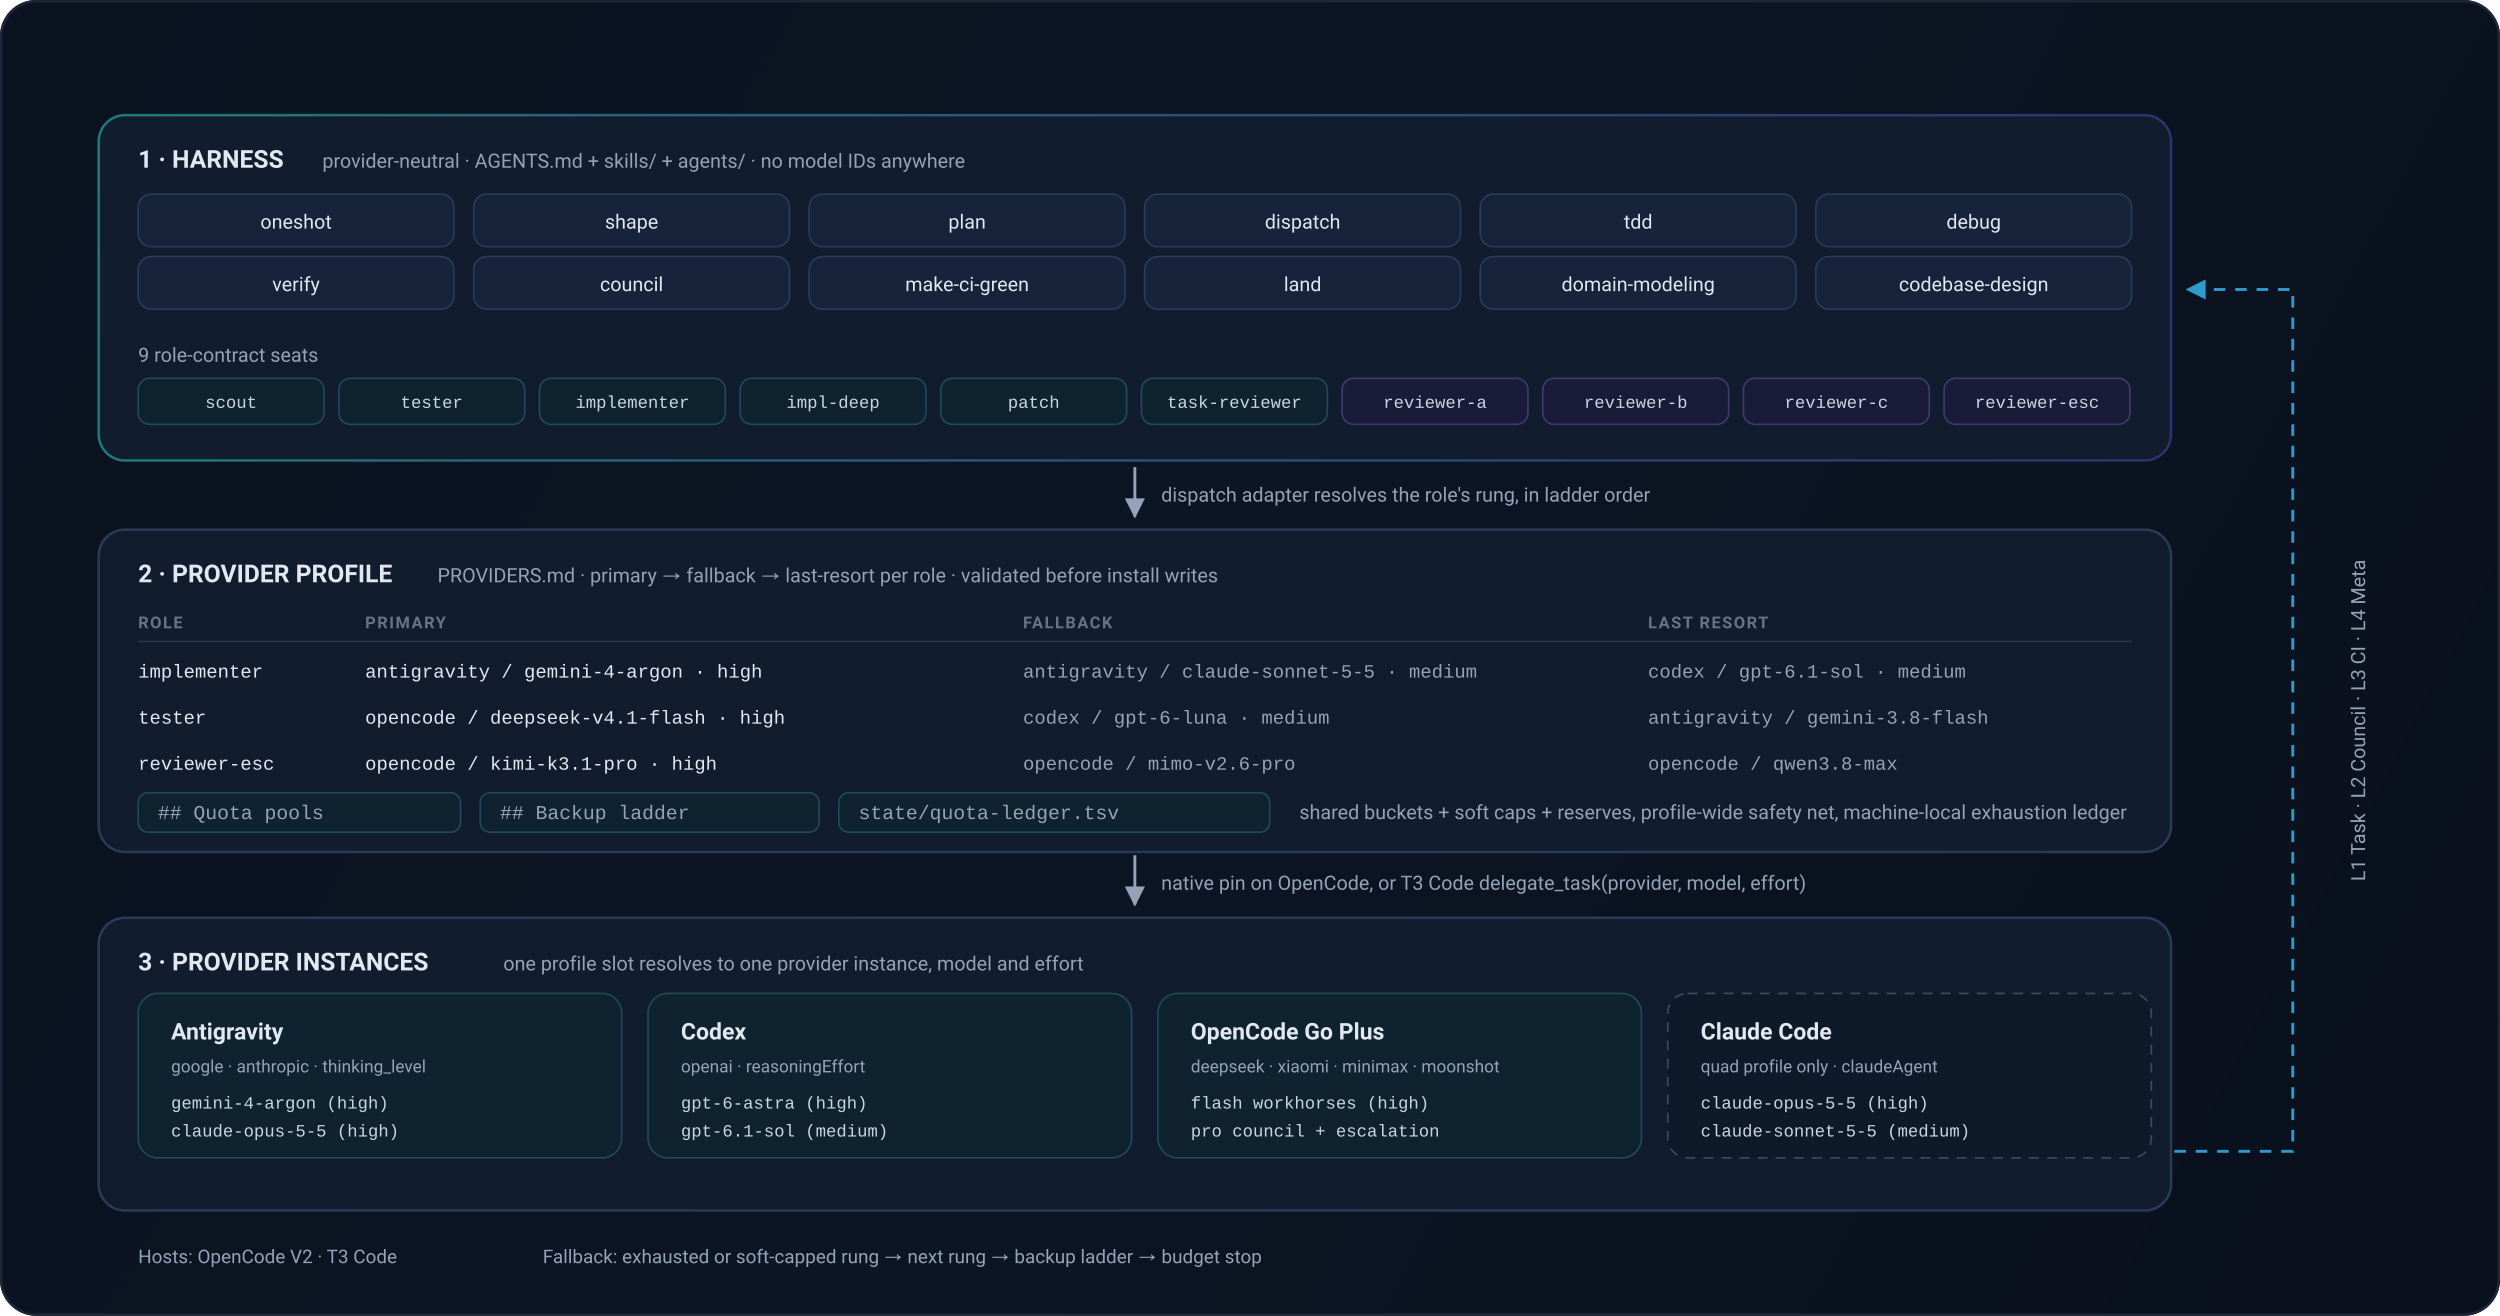
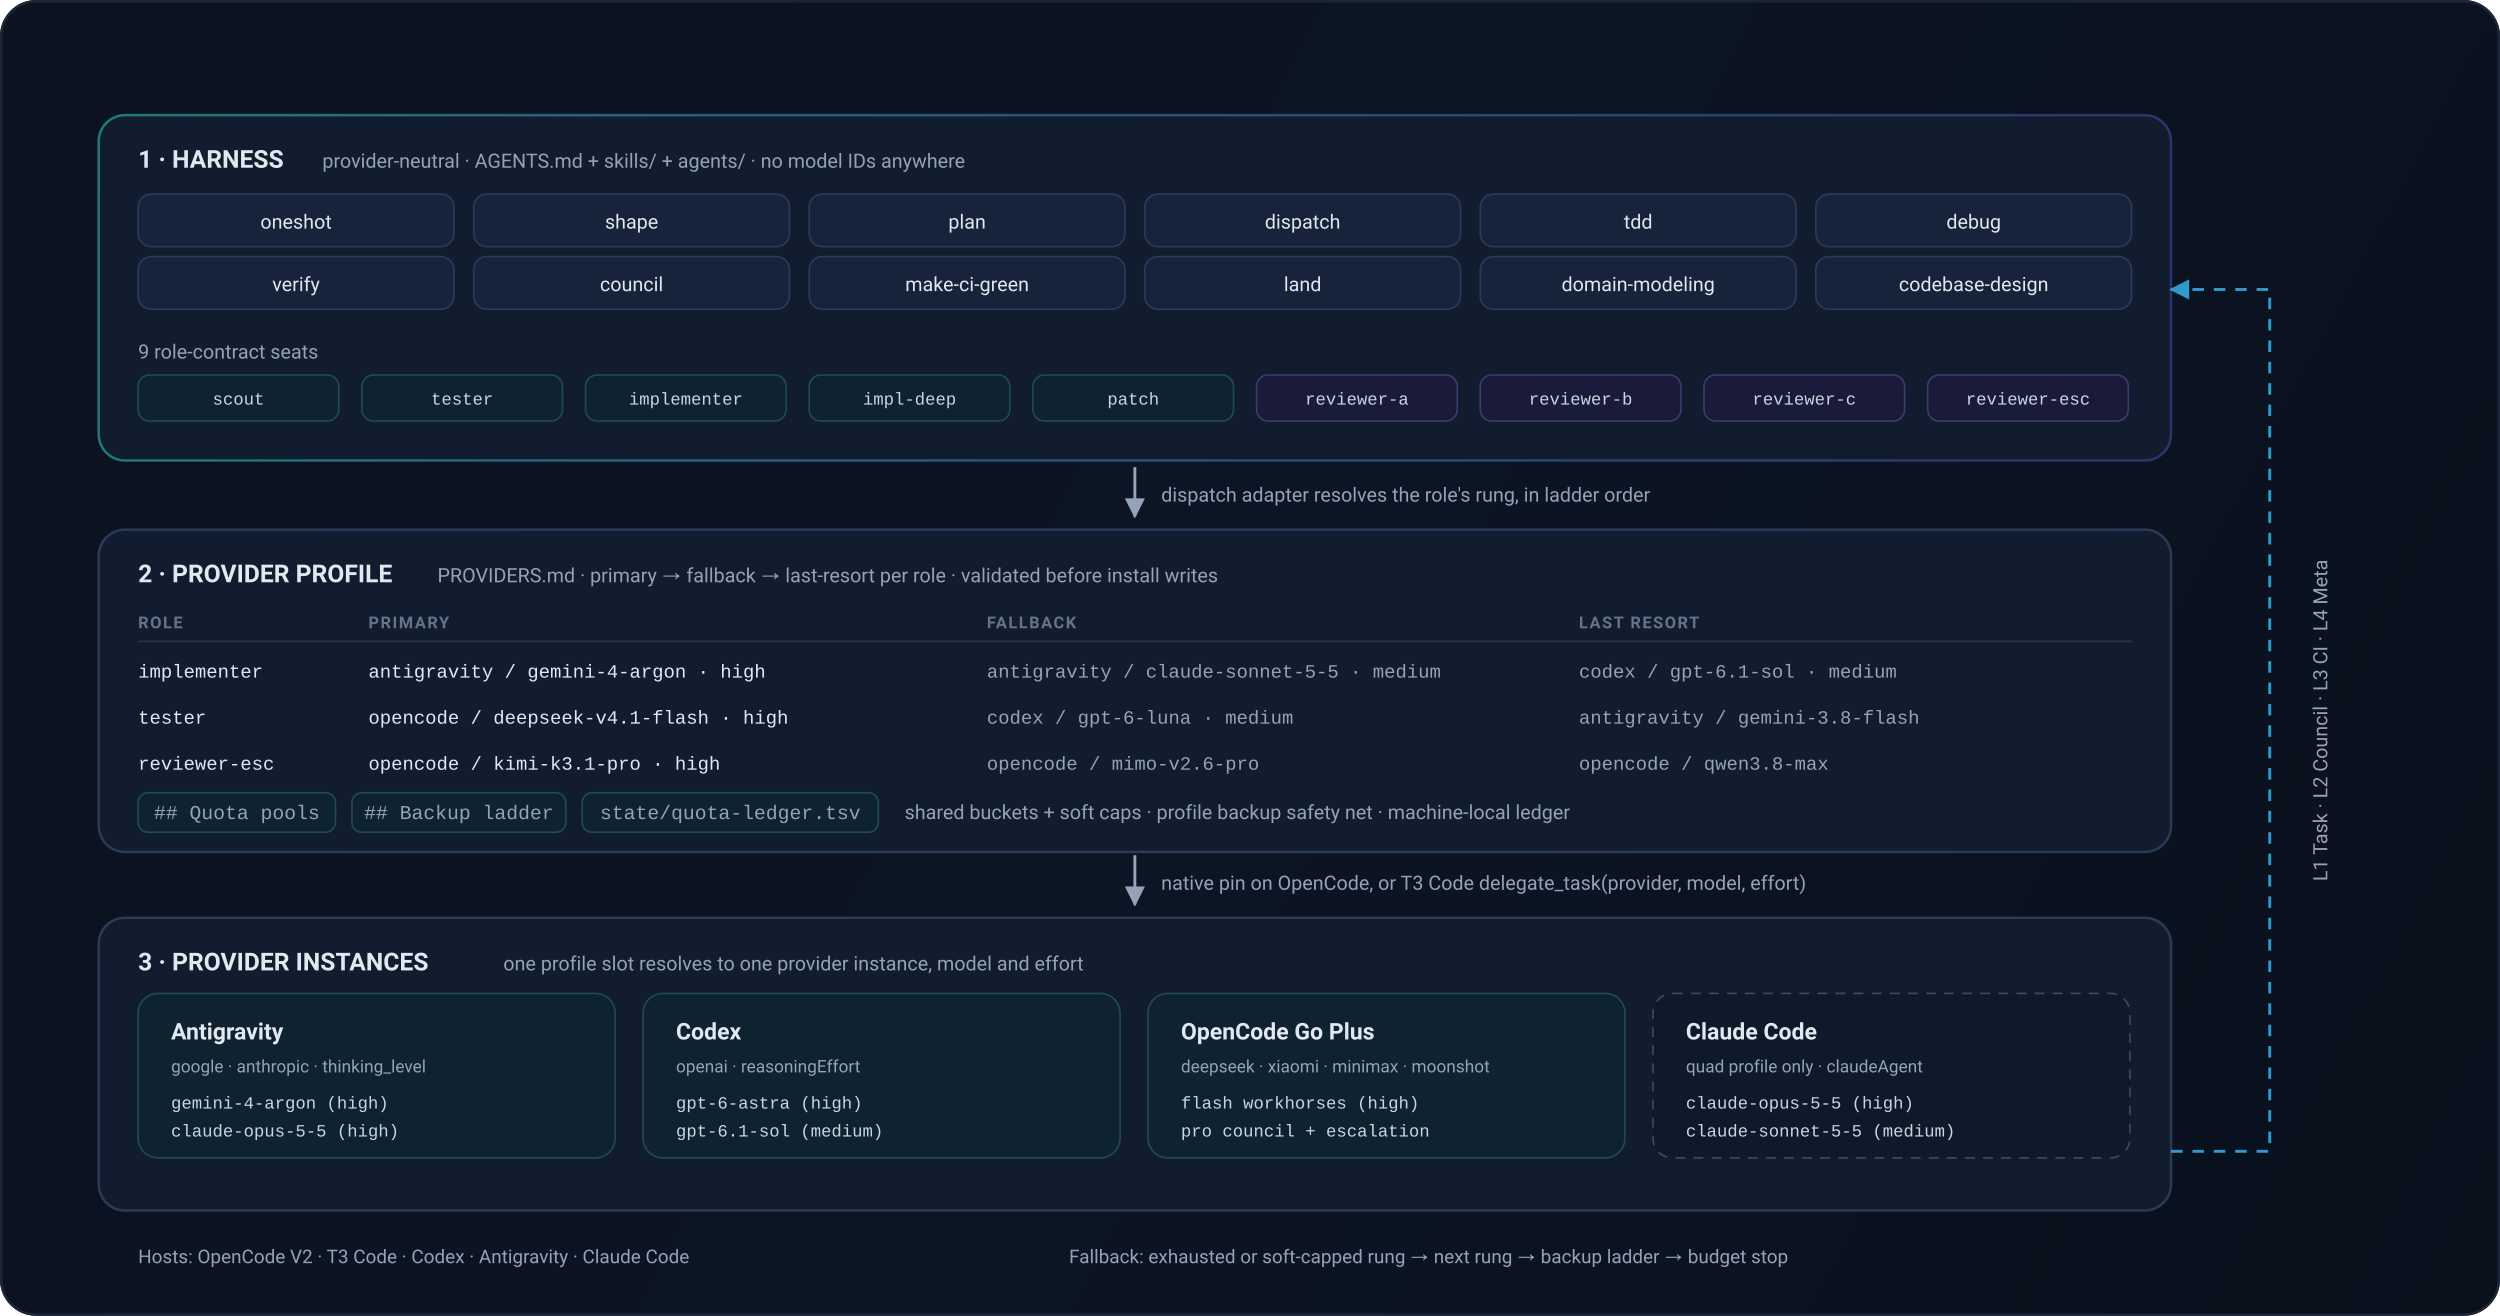
<svg xmlns="http://www.w3.org/2000/svg" width="1520" height="800" viewBox="0 0 1520 800" role="img" aria-label="Three-layer cybernetic routing architecture: harness roles, provider profile slots, provider instances, wired by a dispatch adapter with four closed feedback loops">
  <defs>
    <linearGradient id="bgwash" x1="0" y1="0" x2="1520" y2="800" gradientUnits="userSpaceOnUse">
      <stop offset="0" stop-color="#0B1220" />
      <stop offset="0.5" stop-color="#0C1524" />
      <stop offset="1" stop-color="#0A101C" />
    </linearGradient>
    <linearGradient id="edge1" x1="0" y1="70" x2="1320" y2="280" gradientUnits="userSpaceOnUse">
      <stop offset="0" stop-color="#2DD4BF" stop-opacity="0.55" />
      <stop offset="1" stop-color="#6366F1" stop-opacity="0.35" />
    </linearGradient>
    <marker id="arrow" viewBox="0 0 10 10" refX="9" refY="5" markerWidth="7" markerHeight="7" orient="auto-start-reverse">
      <path d="M 0 0 L 10 5 L 0 10 z" fill="#94A3B8" />
    </marker>
    <marker id="arrowLoop" viewBox="0 0 10 10" refX="9" refY="5" markerWidth="7" markerHeight="7" orient="auto-start-reverse">
      <path d="M 0 0 L 10 5 L 0 10 z" fill="#38BDF8" />
    </marker>
    <style>
      .sans { font-family: -apple-system, BlinkMacSystemFont, "Segoe UI", Roboto, Helvetica, Arial, sans-serif; }
      .mono { font-family: ui-monospace, SFMono-Regular, Menlo, Consolas, "Liberation Mono", monospace; }
      .title { font-size: 15px; font-weight: 700; fill: #E2E8F0; }
      .sub { font-size: 12px; fill: #94A3B8; }
      .chip { font-size: 12px; fill: #E2E8F0; }
      .seat { font-size: 10.5px; fill: #CBD5E1; }
      .col { font-size: 10px; font-weight: 700; letter-spacing: 0.09em; fill: #64748B; }
      .cell { font-size: 11.5px; fill: #E2E8F0; }
      .cellMuted { font-size: 11.5px; fill: #94A3B8; }
      .pname { font-size: 14px; font-weight: 700; fill: #E2E8F0; }
      .pmeta { font-size: 10.5px; fill: #94A3B8; }
      .pmodels { font-size: 10.5px; fill: #CBD5E1; }
      .foot { font-size: 11.5px; fill: #94A3B8; }
    </style>
  </defs>
  <rect width="1520" height="800" rx="22" fill="url(#bgwash)" />
  <rect x="0.75" y="0.75" width="1518.5" height="798.5" rx="21.25" fill="none" stroke="#1C2637" stroke-width="1.5" />
  <rect x="60" y="70" width="1260" height="210" rx="16" fill="#111C2E" stroke="url(#edge1)" stroke-width="1.5" />
  <text class="sans title" x="84" y="102">1 · HARNESS</text>
  <text class="sans sub" x="196" y="102">provider-neutral · AGENTS.md + skills/ + agents/ · no model IDs anywhere</text>
  <g>
    <rect x="84" y="118" width="192" height="32" rx="8" fill="#16233A" stroke="#2A3B57" />
    <text class="sans chip" x="180" y="139" text-anchor="middle">oneshot</text>
    <rect x="288" y="118" width="192" height="32" rx="8" fill="#16233A" stroke="#2A3B57" />
    <text class="sans chip" x="384" y="139" text-anchor="middle">shape</text>
    <rect x="492" y="118" width="192" height="32" rx="8" fill="#16233A" stroke="#2A3B57" />
    <text class="sans chip" x="588" y="139" text-anchor="middle">plan</text>
    <rect x="696" y="118" width="192" height="32" rx="8" fill="#16233A" stroke="#2A3B57" />
    <text class="sans chip" x="792" y="139" text-anchor="middle">dispatch</text>
    <rect x="900" y="118" width="192" height="32" rx="8" fill="#16233A" stroke="#2A3B57" />
    <text class="sans chip" x="996" y="139" text-anchor="middle">tdd</text>
    <rect x="1104" y="118" width="192" height="32" rx="8" fill="#16233A" stroke="#2A3B57" />
    <text class="sans chip" x="1200" y="139" text-anchor="middle">debug</text>
    <rect x="84" y="156" width="192" height="32" rx="8" fill="#16233A" stroke="#2A3B57" />
    <text class="sans chip" x="180" y="177" text-anchor="middle">verify</text>
    <rect x="288" y="156" width="192" height="32" rx="8" fill="#16233A" stroke="#2A3B57" />
    <text class="sans chip" x="384" y="177" text-anchor="middle">council</text>
    <rect x="492" y="156" width="192" height="32" rx="8" fill="#16233A" stroke="#2A3B57" />
    <text class="sans chip" x="588" y="177" text-anchor="middle">make-ci-green</text>
    <rect x="696" y="156" width="192" height="32" rx="8" fill="#16233A" stroke="#2A3B57" />
    <text class="sans chip" x="792" y="177" text-anchor="middle">land</text>
    <rect x="900" y="156" width="192" height="32" rx="8" fill="#16233A" stroke="#2A3B57" />
    <text class="sans chip" x="996" y="177" text-anchor="middle">domain-modeling</text>
    <rect x="1104" y="156" width="192" height="32" rx="8" fill="#16233A" stroke="#2A3B57" />
    <text class="sans chip" x="1200" y="177" text-anchor="middle">codebase-design</text>
  </g>
-   <text class="sans sub" x="84" y="220">9 role-contract seats</text>
+   <text class="sans sub" x="84" y="218">9 role-contract seats</text>
  <g>
-     <rect x="84" y="230" width="113" height="28" rx="7" fill="#0F2230" stroke="#1F4A56" />
-     <text class="mono seat" x="140.5" y="248" text-anchor="middle">scout</text>
-     <rect x="206" y="230" width="113" height="28" rx="7" fill="#0F2230" stroke="#1F4A56" />
-     <text class="mono seat" x="262.5" y="248" text-anchor="middle">tester</text>
-     <rect x="328" y="230" width="113" height="28" rx="7" fill="#0F2230" stroke="#1F4A56" />
-     <text class="mono seat" x="384.5" y="248" text-anchor="middle">implementer</text>
-     <rect x="450" y="230" width="113" height="28" rx="7" fill="#0F2230" stroke="#1F4A56" />
-     <text class="mono seat" x="506.5" y="248" text-anchor="middle">impl-deep</text>
-     <rect x="572" y="230" width="113" height="28" rx="7" fill="#0F2230" stroke="#1F4A56" />
-     <text class="mono seat" x="628.5" y="248" text-anchor="middle">patch</text>
-     <rect x="694" y="230" width="113" height="28" rx="7" fill="#0F2230" stroke="#1F4A56" />
-     <text class="mono seat" x="750.5" y="248" text-anchor="middle">task-reviewer</text>
-     <rect x="816" y="230" width="113" height="28" rx="7" fill="#1A1B38" stroke="#3B3C6B" />
-     <text class="mono seat" x="872.5" y="248" text-anchor="middle">reviewer-a</text>
-     <rect x="938" y="230" width="113" height="28" rx="7" fill="#1A1B38" stroke="#3B3C6B" />
-     <text class="mono seat" x="994.5" y="248" text-anchor="middle">reviewer-b</text>
-     <rect x="1060" y="230" width="113" height="28" rx="7" fill="#1A1B38" stroke="#3B3C6B" />
-     <text class="mono seat" x="1116.5" y="248" text-anchor="middle">reviewer-c</text>
-     <rect x="1182" y="230" width="113" height="28" rx="7" fill="#1A1B38" stroke="#3B3C6B" />
-     <text class="mono seat" x="1238.5" y="248" text-anchor="middle">reviewer-esc</text>
+     <rect x="84" y="228" width="122" height="28" rx="7" fill="#0F2230" stroke="#1F4A56" />
+     <text class="mono seat" x="145" y="246" text-anchor="middle">scout</text>
+     <rect x="220" y="228" width="122" height="28" rx="7" fill="#0F2230" stroke="#1F4A56" />
+     <text class="mono seat" x="281" y="246" text-anchor="middle">tester</text>
+     <rect x="356" y="228" width="122" height="28" rx="7" fill="#0F2230" stroke="#1F4A56" />
+     <text class="mono seat" x="417" y="246" text-anchor="middle">implementer</text>
+     <rect x="492" y="228" width="122" height="28" rx="7" fill="#0F2230" stroke="#1F4A56" />
+     <text class="mono seat" x="553" y="246" text-anchor="middle">impl-deep</text>
+     <rect x="628" y="228" width="122" height="28" rx="7" fill="#0F2230" stroke="#1F4A56" />
+     <text class="mono seat" x="689" y="246" text-anchor="middle">patch</text>
+     <rect x="764" y="228" width="122" height="28" rx="7" fill="#1A1B38" stroke="#3B3C6B" />
+     <text class="mono seat" x="825" y="246" text-anchor="middle">reviewer-a</text>
+     <rect x="900" y="228" width="122" height="28" rx="7" fill="#1A1B38" stroke="#3B3C6B" />
+     <text class="mono seat" x="961" y="246" text-anchor="middle">reviewer-b</text>
+     <rect x="1036" y="228" width="122" height="28" rx="7" fill="#1A1B38" stroke="#3B3C6B" />
+     <text class="mono seat" x="1097" y="246" text-anchor="middle">reviewer-c</text>
+     <rect x="1172" y="228" width="122" height="28" rx="7" fill="#1A1B38" stroke="#3B3C6B" />
+     <text class="mono seat" x="1233" y="246" text-anchor="middle">reviewer-esc</text>
  </g>
  <line x1="690" y1="284" x2="690" y2="314" stroke="#94A3B8" stroke-width="1.75" marker-end="url(#arrow)" />
  <text class="sans sub" x="706" y="305">dispatch adapter resolves the role's rung, in ladder order</text>
  <rect x="60" y="322" width="1260" height="196" rx="16" fill="#111C2E" stroke="#2A3B57" stroke-width="1.5" />
  <text class="sans title" x="84" y="354">2 · PROVIDER PROFILE</text>
  <text class="sans sub" x="266" y="354">PROVIDERS.md · primary → fallback → last-resort per role · validated before install writes</text>
  <text class="sans col" x="84" y="382">ROLE</text>
-   <text class="sans col" x="222" y="382">PRIMARY</text>
-   <text class="sans col" x="622" y="382">FALLBACK</text>
-   <text class="sans col" x="1002" y="382">LAST RESORT</text>
+   <text class="sans col" x="224" y="382">PRIMARY</text>
+   <text class="sans col" x="600" y="382">FALLBACK</text>
+   <text class="sans col" x="960" y="382">LAST RESORT</text>
  <line x1="84" y1="390" x2="1296" y2="390" stroke="#243450" stroke-width="1" />
  <g class="mono">
    <text class="cell" x="84" y="412">implementer</text>
-     <text class="cell" x="222" y="412">antigravity / gemini-4-argon · high</text>
-     <text class="cellMuted" x="622" y="412">antigravity / claude-sonnet-5-5 · medium</text>
-     <text class="cellMuted" x="1002" y="412">codex / gpt-6.1-sol · medium</text>
+     <text class="cell" x="224" y="412">antigravity / gemini-4-argon · high</text>
+     <text class="cellMuted" x="600" y="412">antigravity / claude-sonnet-5-5 · medium</text>
+     <text class="cellMuted" x="960" y="412">codex / gpt-6.1-sol · medium</text>
    <text class="cell" x="84" y="440">tester</text>
-     <text class="cell" x="222" y="440">opencode / deepseek-v4.1-flash · high</text>
-     <text class="cellMuted" x="622" y="440">codex / gpt-6-luna · medium</text>
-     <text class="cellMuted" x="1002" y="440">antigravity / gemini-3.8-flash</text>
+     <text class="cell" x="224" y="440">opencode / deepseek-v4.1-flash · high</text>
+     <text class="cellMuted" x="600" y="440">codex / gpt-6-luna · medium</text>
+     <text class="cellMuted" x="960" y="440">antigravity / gemini-3.8-flash</text>
    <text class="cell" x="84" y="468">reviewer-esc</text>
-     <text class="cell" x="222" y="468">opencode / kimi-k3.1-pro · high</text>
-     <text class="cellMuted" x="622" y="468">opencode / mimo-v2.6-pro</text>
-     <text class="cellMuted" x="1002" y="468">opencode / qwen3.8-max</text>
+     <text class="cell" x="224" y="468">opencode / kimi-k3.1-pro · high</text>
+     <text class="cellMuted" x="600" y="468">opencode / mimo-v2.6-pro</text>
+     <text class="cellMuted" x="960" y="468">opencode / qwen3.8-max</text>
  </g>
  <g>
-     <rect x="84" y="482" width="196" height="24" rx="6" fill="#0F2230" stroke="#1F4A56" />
-     <text class="mono sub" x="96" y="498">## Quota pools</text>
-     <rect x="292" y="482" width="206" height="24" rx="6" fill="#0F2230" stroke="#1F4A56" />
-     <text class="mono sub" x="304" y="498">## Backup ladder</text>
-     <rect x="510" y="482" width="262" height="24" rx="6" fill="#0F2230" stroke="#1F4A56" />
-     <text class="mono sub" x="522" y="498">state/quota-ledger.tsv</text>
+     <rect x="84" y="482" width="120" height="24" rx="6" fill="#0F2230" stroke="#1F4A56" />
+     <text class="mono sub" x="144" y="498" text-anchor="middle">## Quota pools</text>
+     <rect x="214" y="482" width="130" height="24" rx="6" fill="#0F2230" stroke="#1F4A56" />
+     <text class="mono sub" x="279" y="498" text-anchor="middle">## Backup ladder</text>
+     <rect x="354" y="482" width="180" height="24" rx="6" fill="#0F2230" stroke="#1F4A56" />
+     <text class="mono sub" x="444" y="498" text-anchor="middle">state/quota-ledger.tsv</text>
  </g>
-   <text class="sans sub" x="790" y="498">shared buckets + soft caps + reserves, profile-wide safety net, machine-local exhaustion ledger</text>
+   <text class="sans sub" x="550" y="498">shared buckets + soft caps · profile backup safety net · machine-local ledger</text>
  <line x1="690" y1="520" x2="690" y2="550" stroke="#94A3B8" stroke-width="1.75" marker-end="url(#arrow)" />
  <text class="sans sub" x="706" y="541">native pin on OpenCode, or T3 Code delegate_task(provider, model, effort)</text>
  <rect x="60" y="558" width="1260" height="178" rx="16" fill="#111C2E" stroke="#2A3B57" stroke-width="1.5" />
  <text class="sans title" x="84" y="590">3 · PROVIDER INSTANCES</text>
  <text class="sans sub" x="306" y="590">one profile slot resolves to one provider instance, model and effort</text>
  <g>
-     <rect x="84" y="604" width="294" height="100" rx="12" fill="#0F2230" stroke="#1F4A56" />
+     <rect x="84" y="604" width="290" height="100" rx="12" fill="#0F2230" stroke="#1F4A56" />
    <text class="sans pname" x="104" y="632">Antigravity</text>
    <text class="sans pmeta" x="104" y="652">google · anthropic · thinking_level</text>
    <text class="mono pmodels" x="104" y="674">gemini-4-argon (high)</text>
    <text class="mono pmodels" x="104" y="691">claude-opus-5-5 (high)</text>
-     <rect x="394" y="604" width="294" height="100" rx="12" fill="#0F2230" stroke="#1F4A56" />
-     <text class="sans pname" x="414" y="632">Codex</text>
-     <text class="sans pmeta" x="414" y="652">openai · reasoningEffort</text>
-     <text class="mono pmodels" x="414" y="674">gpt-6-astra (high)</text>
-     <text class="mono pmodels" x="414" y="691">gpt-6.1-sol (medium)</text>
-     <rect x="704" y="604" width="294" height="100" rx="12" fill="#0F2230" stroke="#1F4A56" />
-     <text class="sans pname" x="724" y="632">OpenCode Go Plus</text>
-     <text class="sans pmeta" x="724" y="652">deepseek · xiaomi · minimax · moonshot</text>
-     <text class="mono pmodels" x="724" y="674">flash workhorses (high)</text>
-     <text class="mono pmodels" x="724" y="691">pro council + escalation</text>
-     <rect x="1014" y="604" width="294" height="100" rx="12" fill="#0E1A2A" stroke="#3B4A63" stroke-dasharray="6 5" />
-     <text class="sans pname" x="1034" y="632">Claude Code</text>
-     <text class="sans pmeta" x="1034" y="652">quad profile only · claudeAgent</text>
-     <text class="mono pmodels" x="1034" y="674">claude-opus-5-5 (high)</text>
-     <text class="mono pmodels" x="1034" y="691">claude-sonnet-5-5 (medium)</text>
+     <rect x="391" y="604" width="290" height="100" rx="12" fill="#0F2230" stroke="#1F4A56" />
+     <text class="sans pname" x="411" y="632">Codex</text>
+     <text class="sans pmeta" x="411" y="652">openai · reasoningEffort</text>
+     <text class="mono pmodels" x="411" y="674">gpt-6-astra (high)</text>
+     <text class="mono pmodels" x="411" y="691">gpt-6.1-sol (medium)</text>
+     <rect x="698" y="604" width="290" height="100" rx="12" fill="#0F2230" stroke="#1F4A56" />
+     <text class="sans pname" x="718" y="632">OpenCode Go Plus</text>
+     <text class="sans pmeta" x="718" y="652">deepseek · xiaomi · minimax · moonshot</text>
+     <text class="mono pmodels" x="718" y="674">flash workhorses (high)</text>
+     <text class="mono pmodels" x="718" y="691">pro council + escalation</text>
+     <rect x="1005" y="604" width="290" height="100" rx="12" fill="#0E1A2A" stroke="#3B4A63" stroke-dasharray="6 5" />
+     <text class="sans pname" x="1025" y="632">Claude Code</text>
+     <text class="sans pmeta" x="1025" y="652">quad profile only · claudeAgent</text>
+     <text class="mono pmodels" x="1025" y="674">claude-opus-5-5 (high)</text>
+     <text class="mono pmodels" x="1025" y="691">claude-sonnet-5-5 (medium)</text>
  </g>
-   <path d="M 1322 700 L 1394 700 L 1394 176 L 1330 176" fill="none" stroke="#38BDF8" stroke-width="1.75" stroke-dasharray="7 6" opacity="0.8" marker-end="url(#arrowLoop)" />
-   <text class="sans sub" transform="translate(1438 438) rotate(-90)" text-anchor="middle" fill="#38BDF8">L1 Task · L2 Council · L3 CI · L4 Meta</text>
-   <text class="sans foot" x="84" y="768">Hosts: OpenCode V2 · T3 Code</text>
-   <text class="sans foot" x="330" y="768">Fallback: exhausted or soft-capped rung → next rung → backup ladder → budget stop</text>
+   <path d="M 1320 700 L 1380 700 L 1380 176 L 1320 176" fill="none" stroke="#38BDF8" stroke-width="1.75" stroke-dasharray="7 6" opacity="0.8" marker-end="url(#arrowLoop)" />
+   <text class="sans sub" transform="translate(1415 438) rotate(-90)" text-anchor="middle" fill="#38BDF8">L1 Task · L2 Council · L3 CI · L4 Meta</text>
+   <text class="sans foot" x="84" y="768">Hosts: OpenCode V2 · T3 Code · Codex · Antigravity · Claude Code</text>
+   <text class="sans foot" x="650" y="768">Fallback: exhausted or soft-capped rung → next rung → backup ladder → budget stop</text>
</svg>
